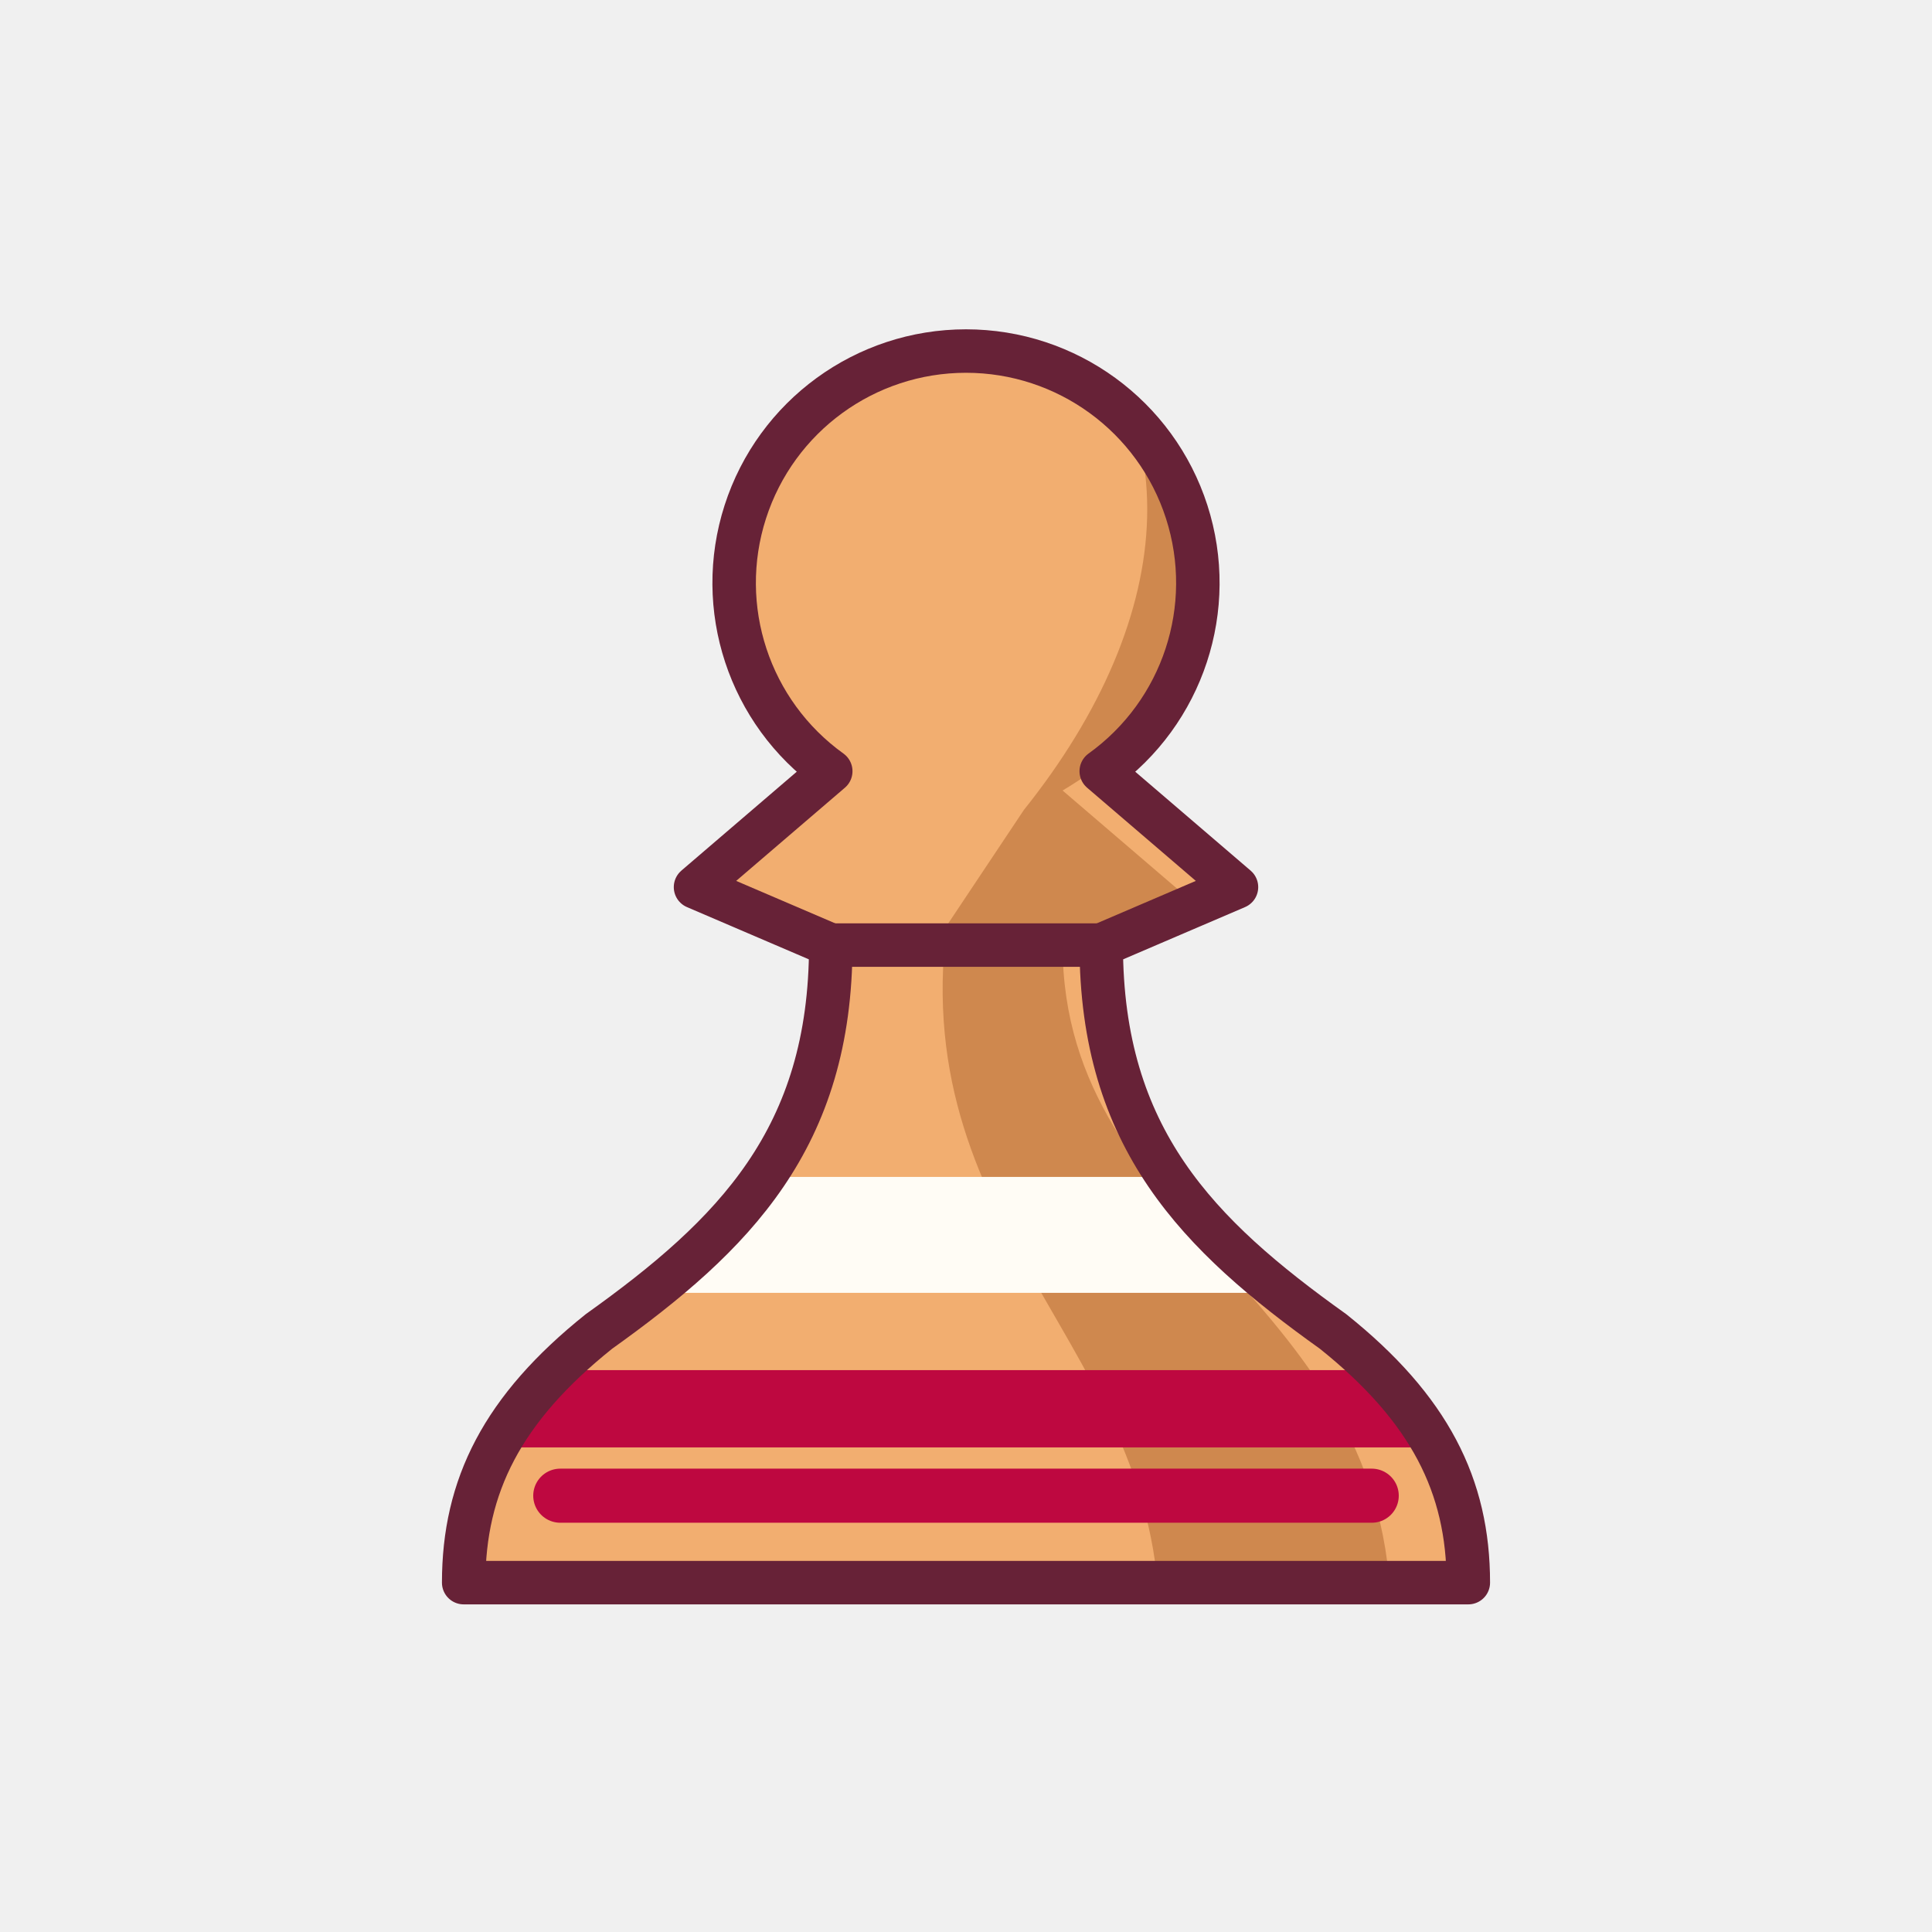
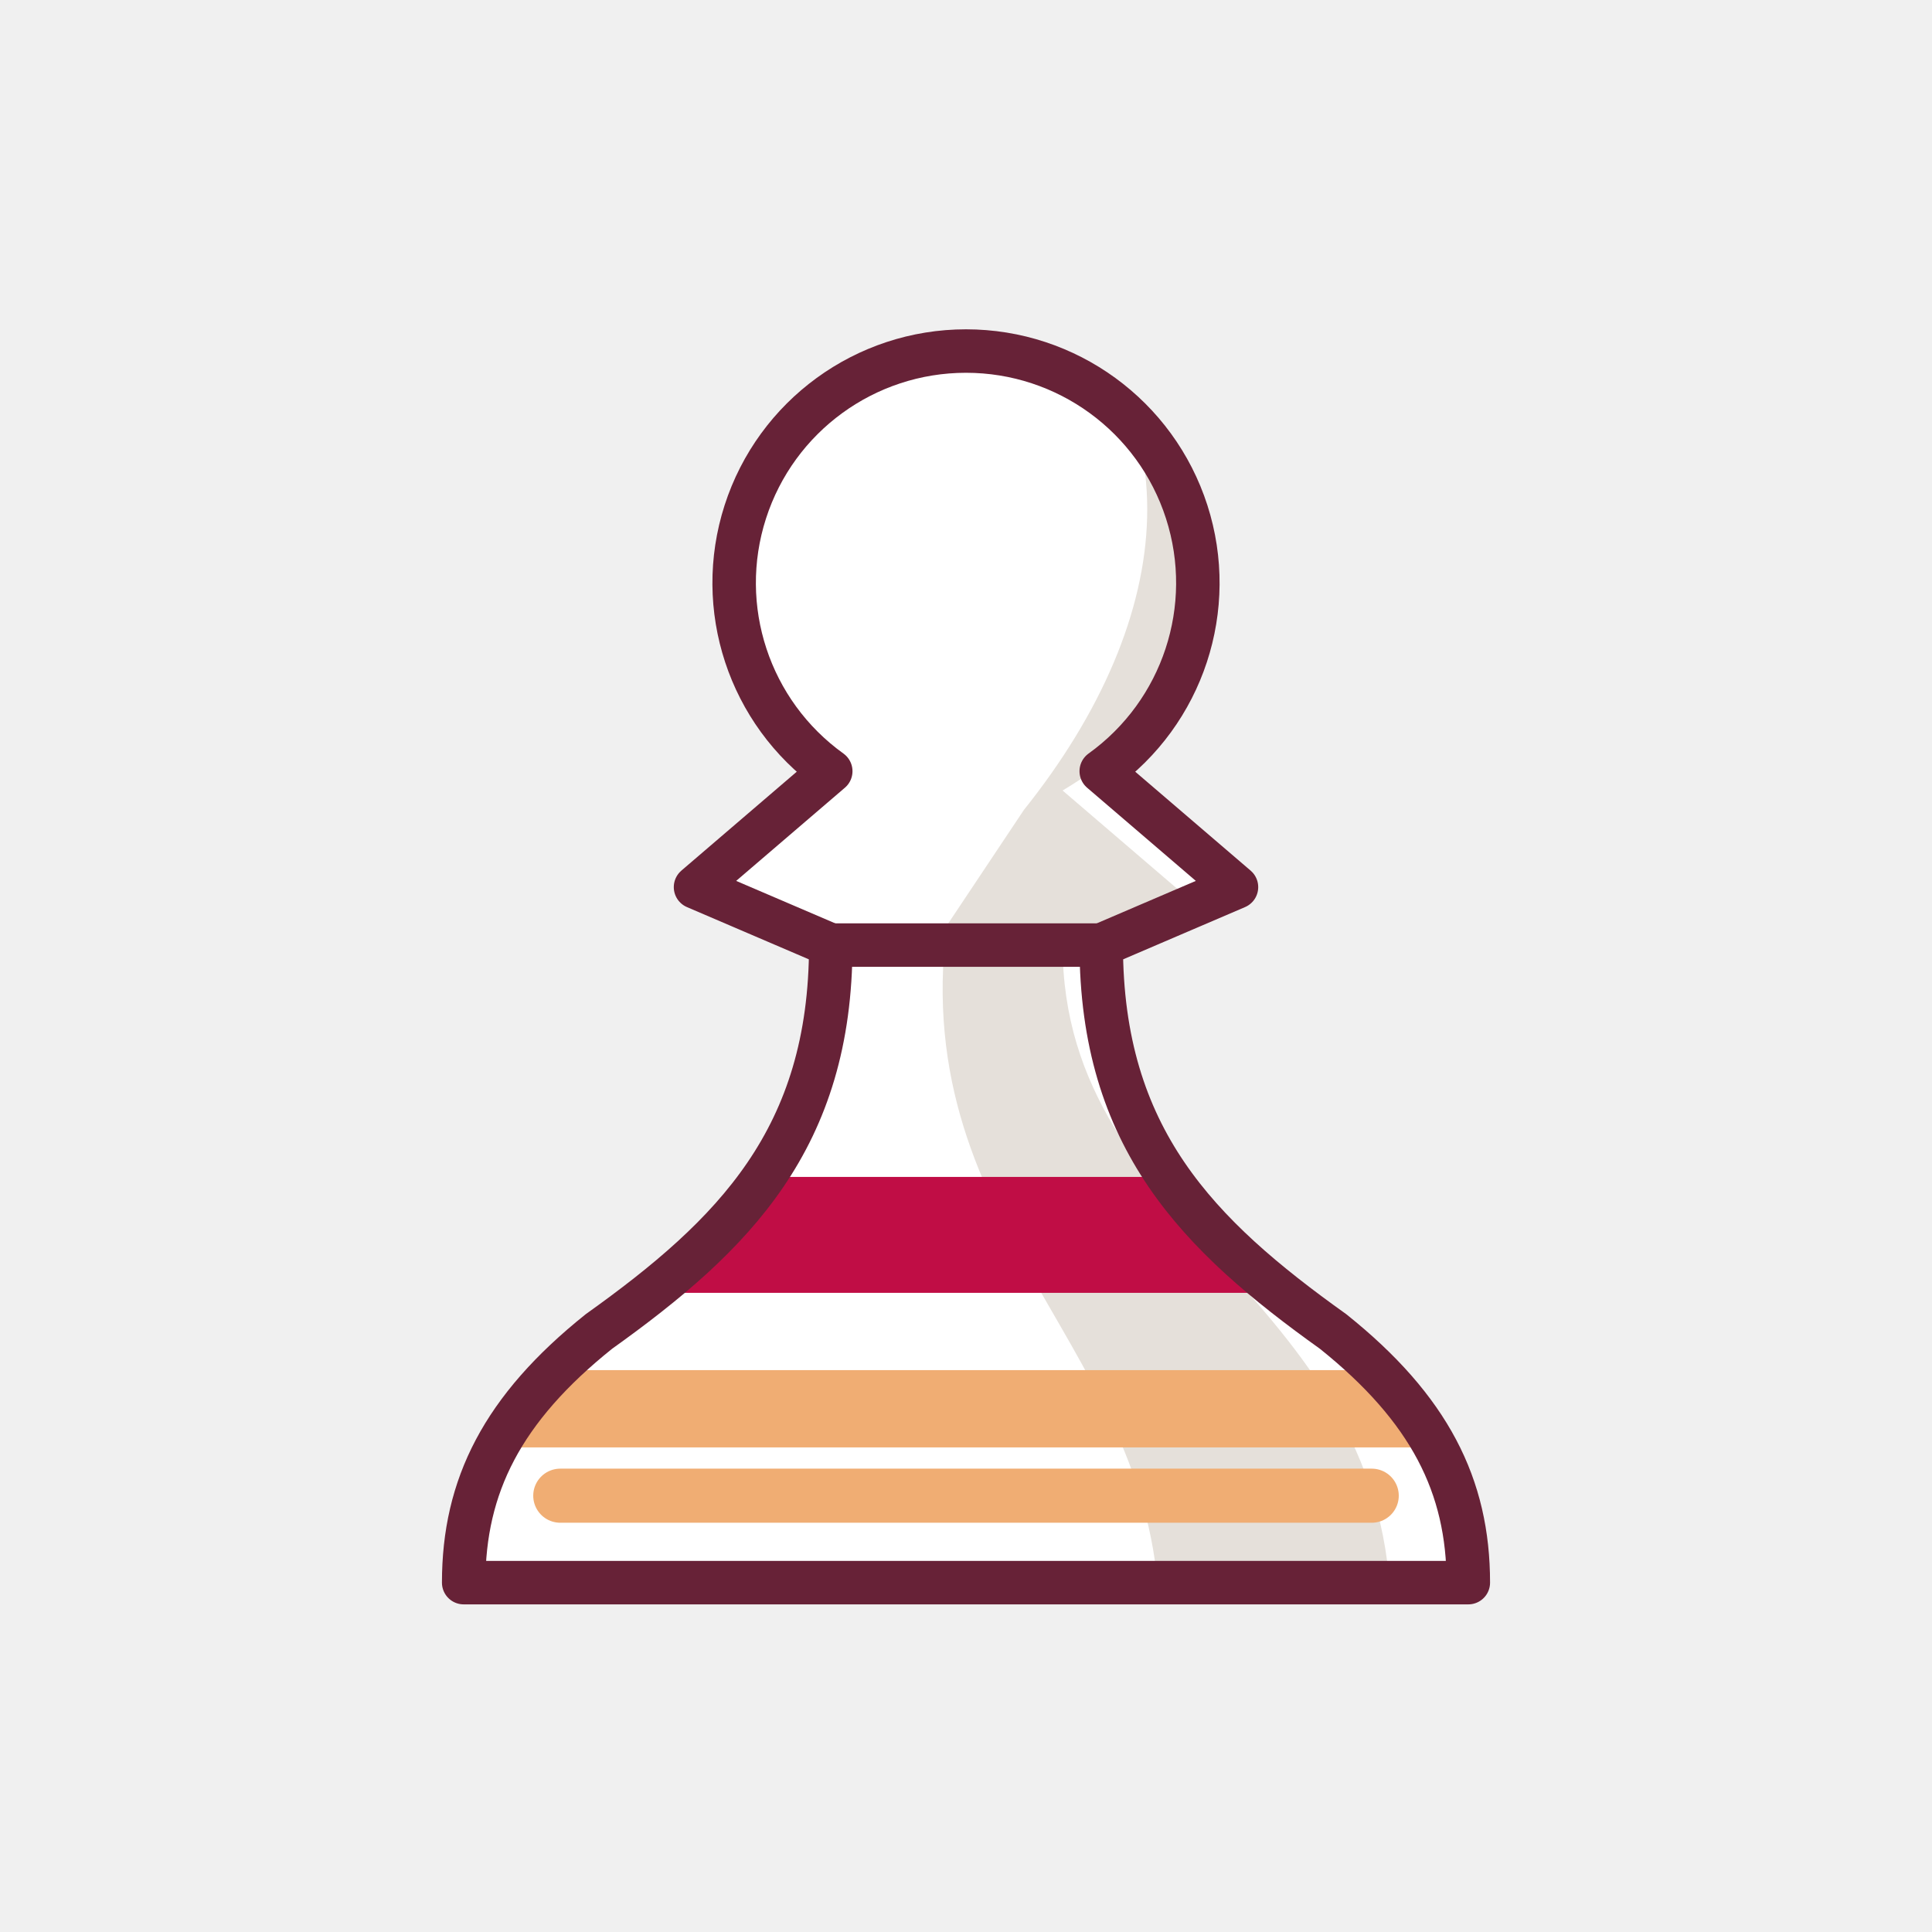
<svg xmlns="http://www.w3.org/2000/svg" viewBox="0 7.083 100 100">
-   <g fill="#F2AE70" stroke="#672237" stroke-width="2.25" stroke-linejoin="round" stroke-linecap="round">
-     <path d="M43 47 A12 12 0 1 1 57 47 L64 53 L57 56 C57 66 62 71 69 76 C74 80 76 84 76 89 H24 C24 84 26 80 31 76 C38 71 43 66 43 56 L36 53 Z" fill="#F2AE70" stroke="none" fill-rule="evenodd" />
+   <g fill="#FFFFFF" stroke="#672237" stroke-width="2.25" stroke-linejoin="round" stroke-linecap="round">
+     <path d="M43 47 A12 12 0 1 1 57 47 L64 53 L57 56 C57 66 62 71 69 76 C74 80 76 84 76 89 H24 C24 84 26 80 31 76 C38 71 43 66 43 56 L36 53 Z" fill="#FFFFFF" stroke="none" fill-rule="evenodd" />
    <defs>
      <clipPath id="s0">
        <path d="M43 47 A12 12 0 1 1 57 47 L64 53 L57 56 C57 66 62 71 69 76 C74 80 76 84 76 89 H24 C24 84 26 80 31 76 C38 71 43 66 43 56 L36 53 Z" clip-rule="evenodd" />
      </clipPath>
    </defs>
-     <path d="M53 21 C68 31 65 42 55 48 L62 54 L55 56 C55 71 72 74 72 91 H60 C60 77 47 71 49 55 L53 49 C61 39 62 28 53 21 Z" fill="#CF884E" stroke="none" clip-path="url(#s0)" />
+     <path d="M53 21 C68 31 65 42 55 48 L62 54 L55 56 C55 71 72 74 72 91 H60 C60 77 47 71 49 55 L53 49 C61 39 62 28 53 21 Z" fill="#E5E0DA" stroke="none" clip-path="url(#s0)" />
    <g stroke="none" clip-path="url(#s0)">
-       <path d="M10 68 H90 V74 H10 Z" fill="#FFFCF5" />
-       <path d="M10 78 H90 V82 H10 Z" fill="#BE0840" />
+       <path d="M10 68 H90 V74 H10 Z" fill="#C00D45" />
+       <path d="M10 78 H90 V82 H10 Z" fill="#F0AD73" />
    </g>
    <path d="M43 47 A12 12 0 1 1 57 47 L64 53 L57 56 C57 66 62 71 69 76 C74 80 76 84 76 89 H24 C24 84 26 80 31 76 C38 71 43 66 43 56 L36 53 Z" fill="none" />
    <path d="M43 56 H57" fill="none" />
-     <path d="M29 84.5 H71" fill="none" stroke="#BE0840" stroke-width="2.8" stroke-linecap="round" />
+     <path d="M29 84.5 H71" fill="none" stroke="#F0AD73" stroke-width="2.8" stroke-linecap="round" />
  </g>
</svg>
